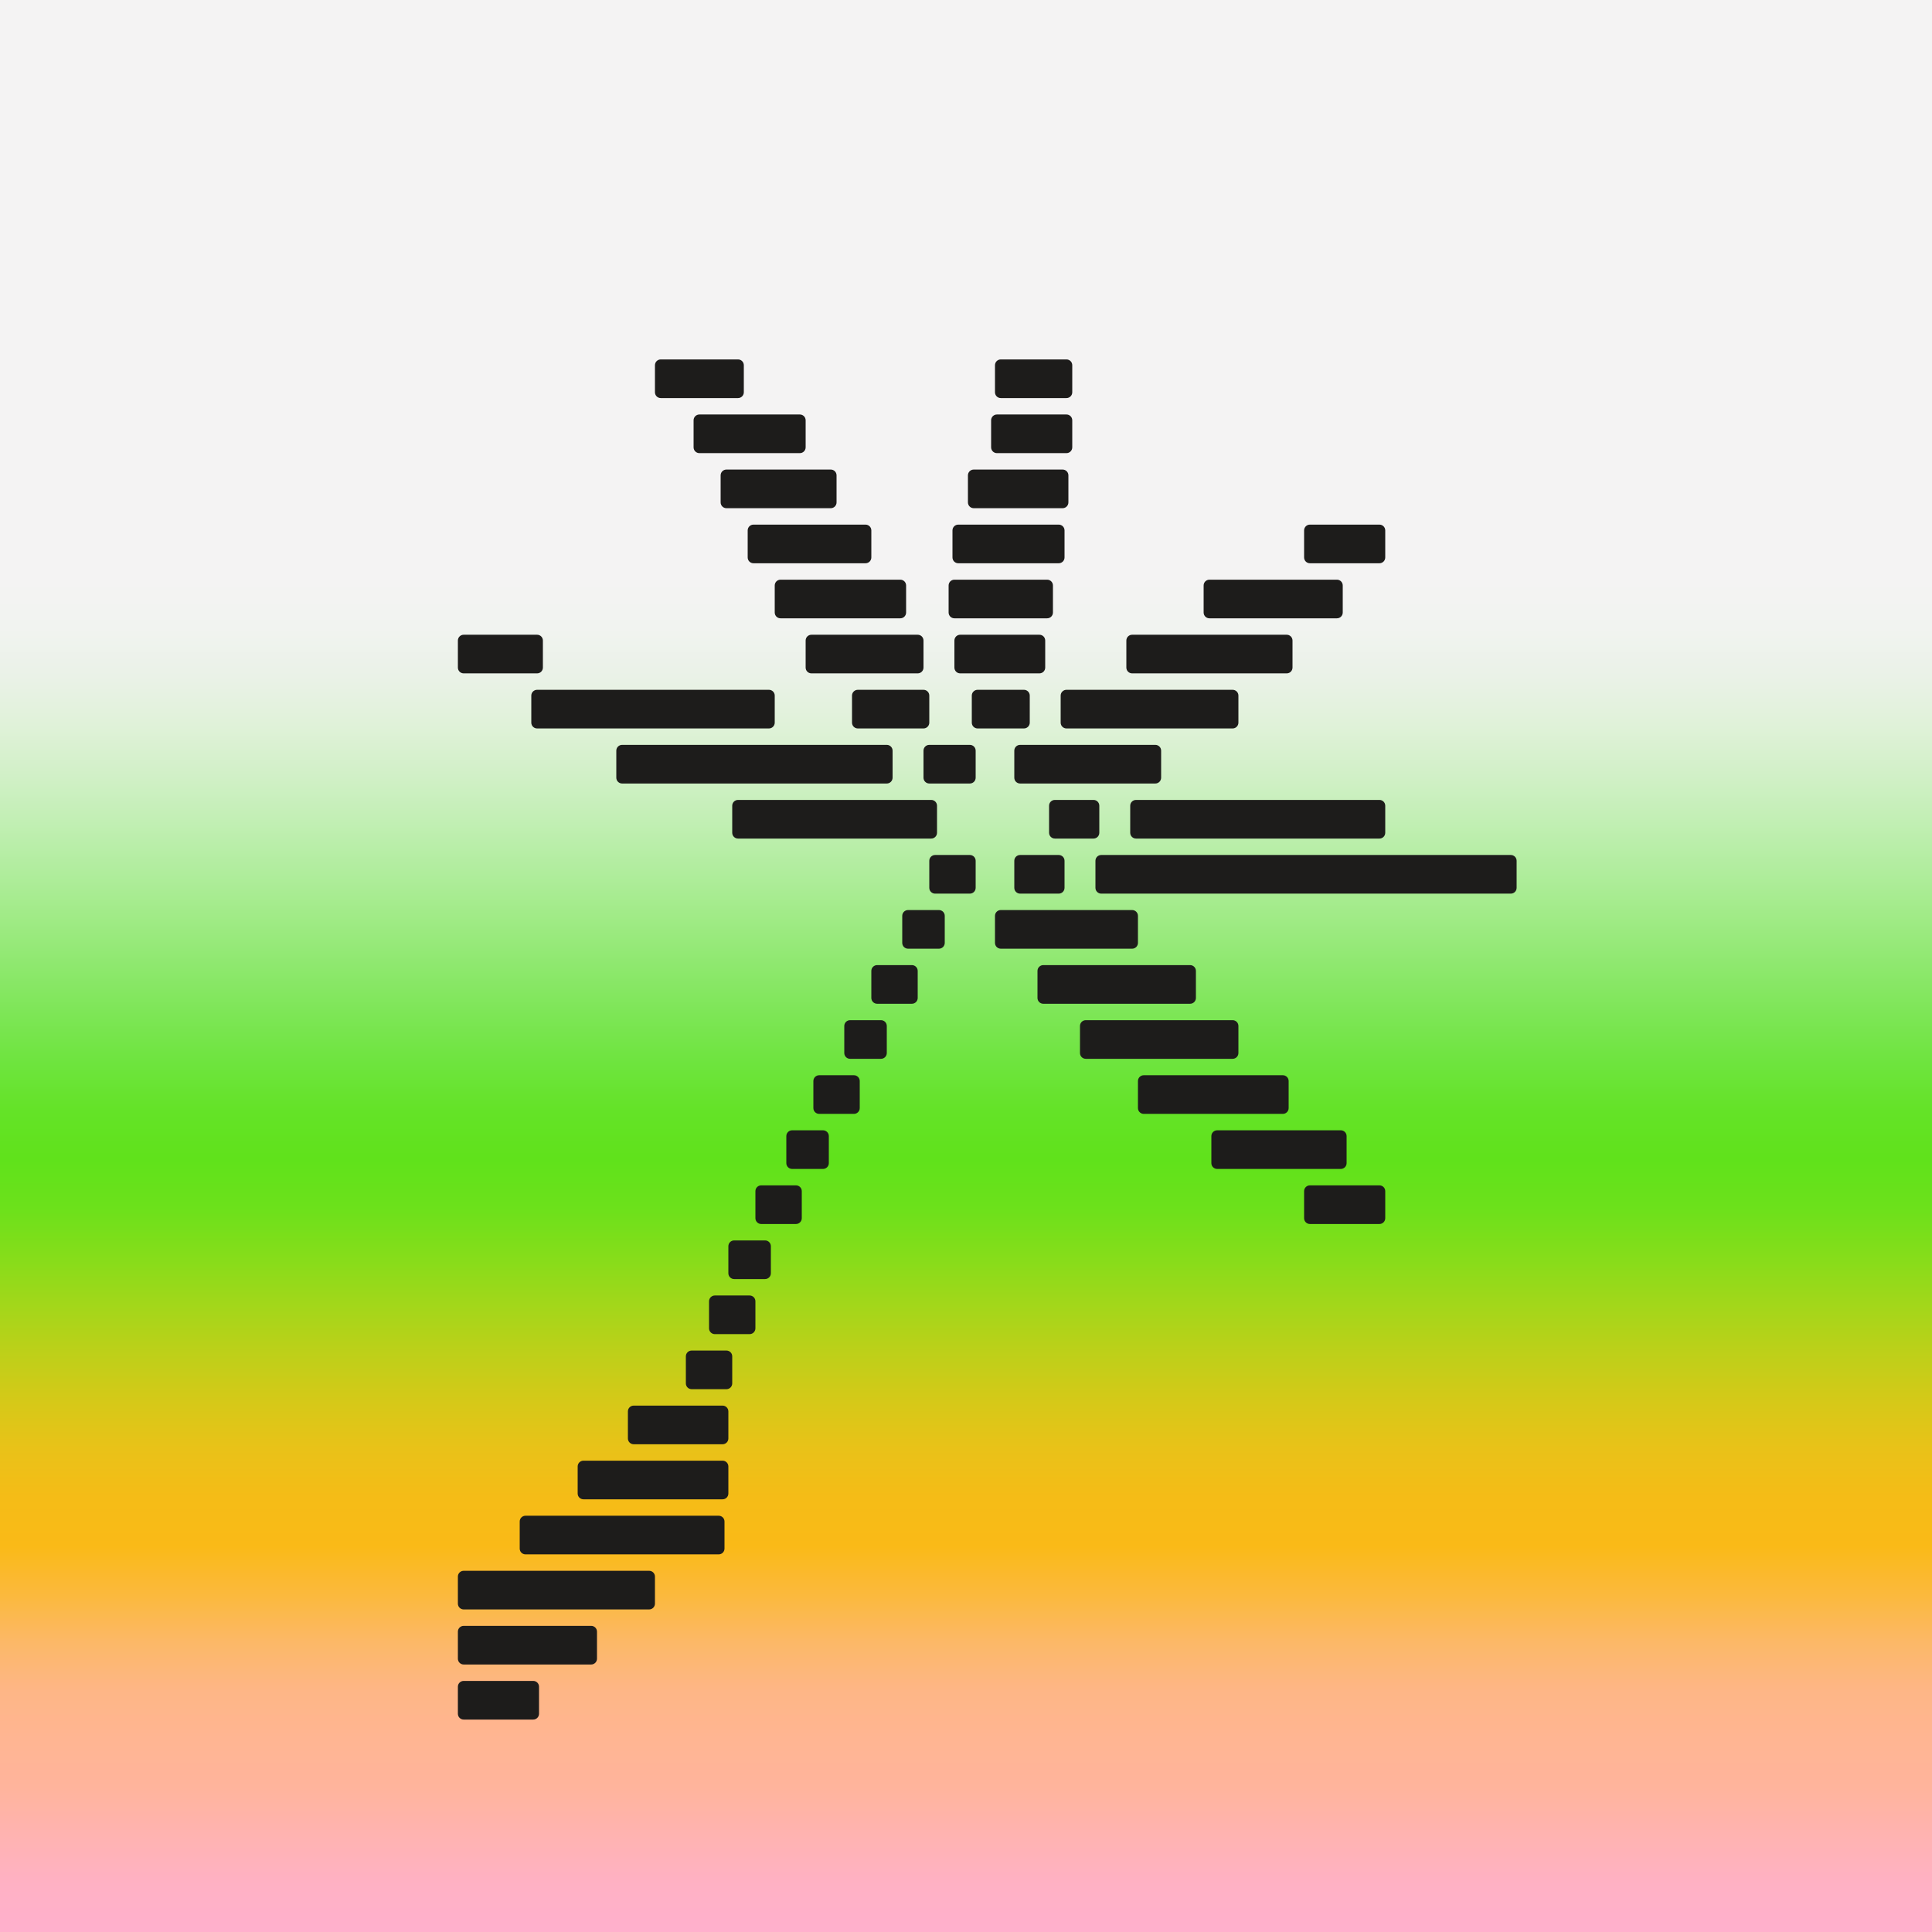
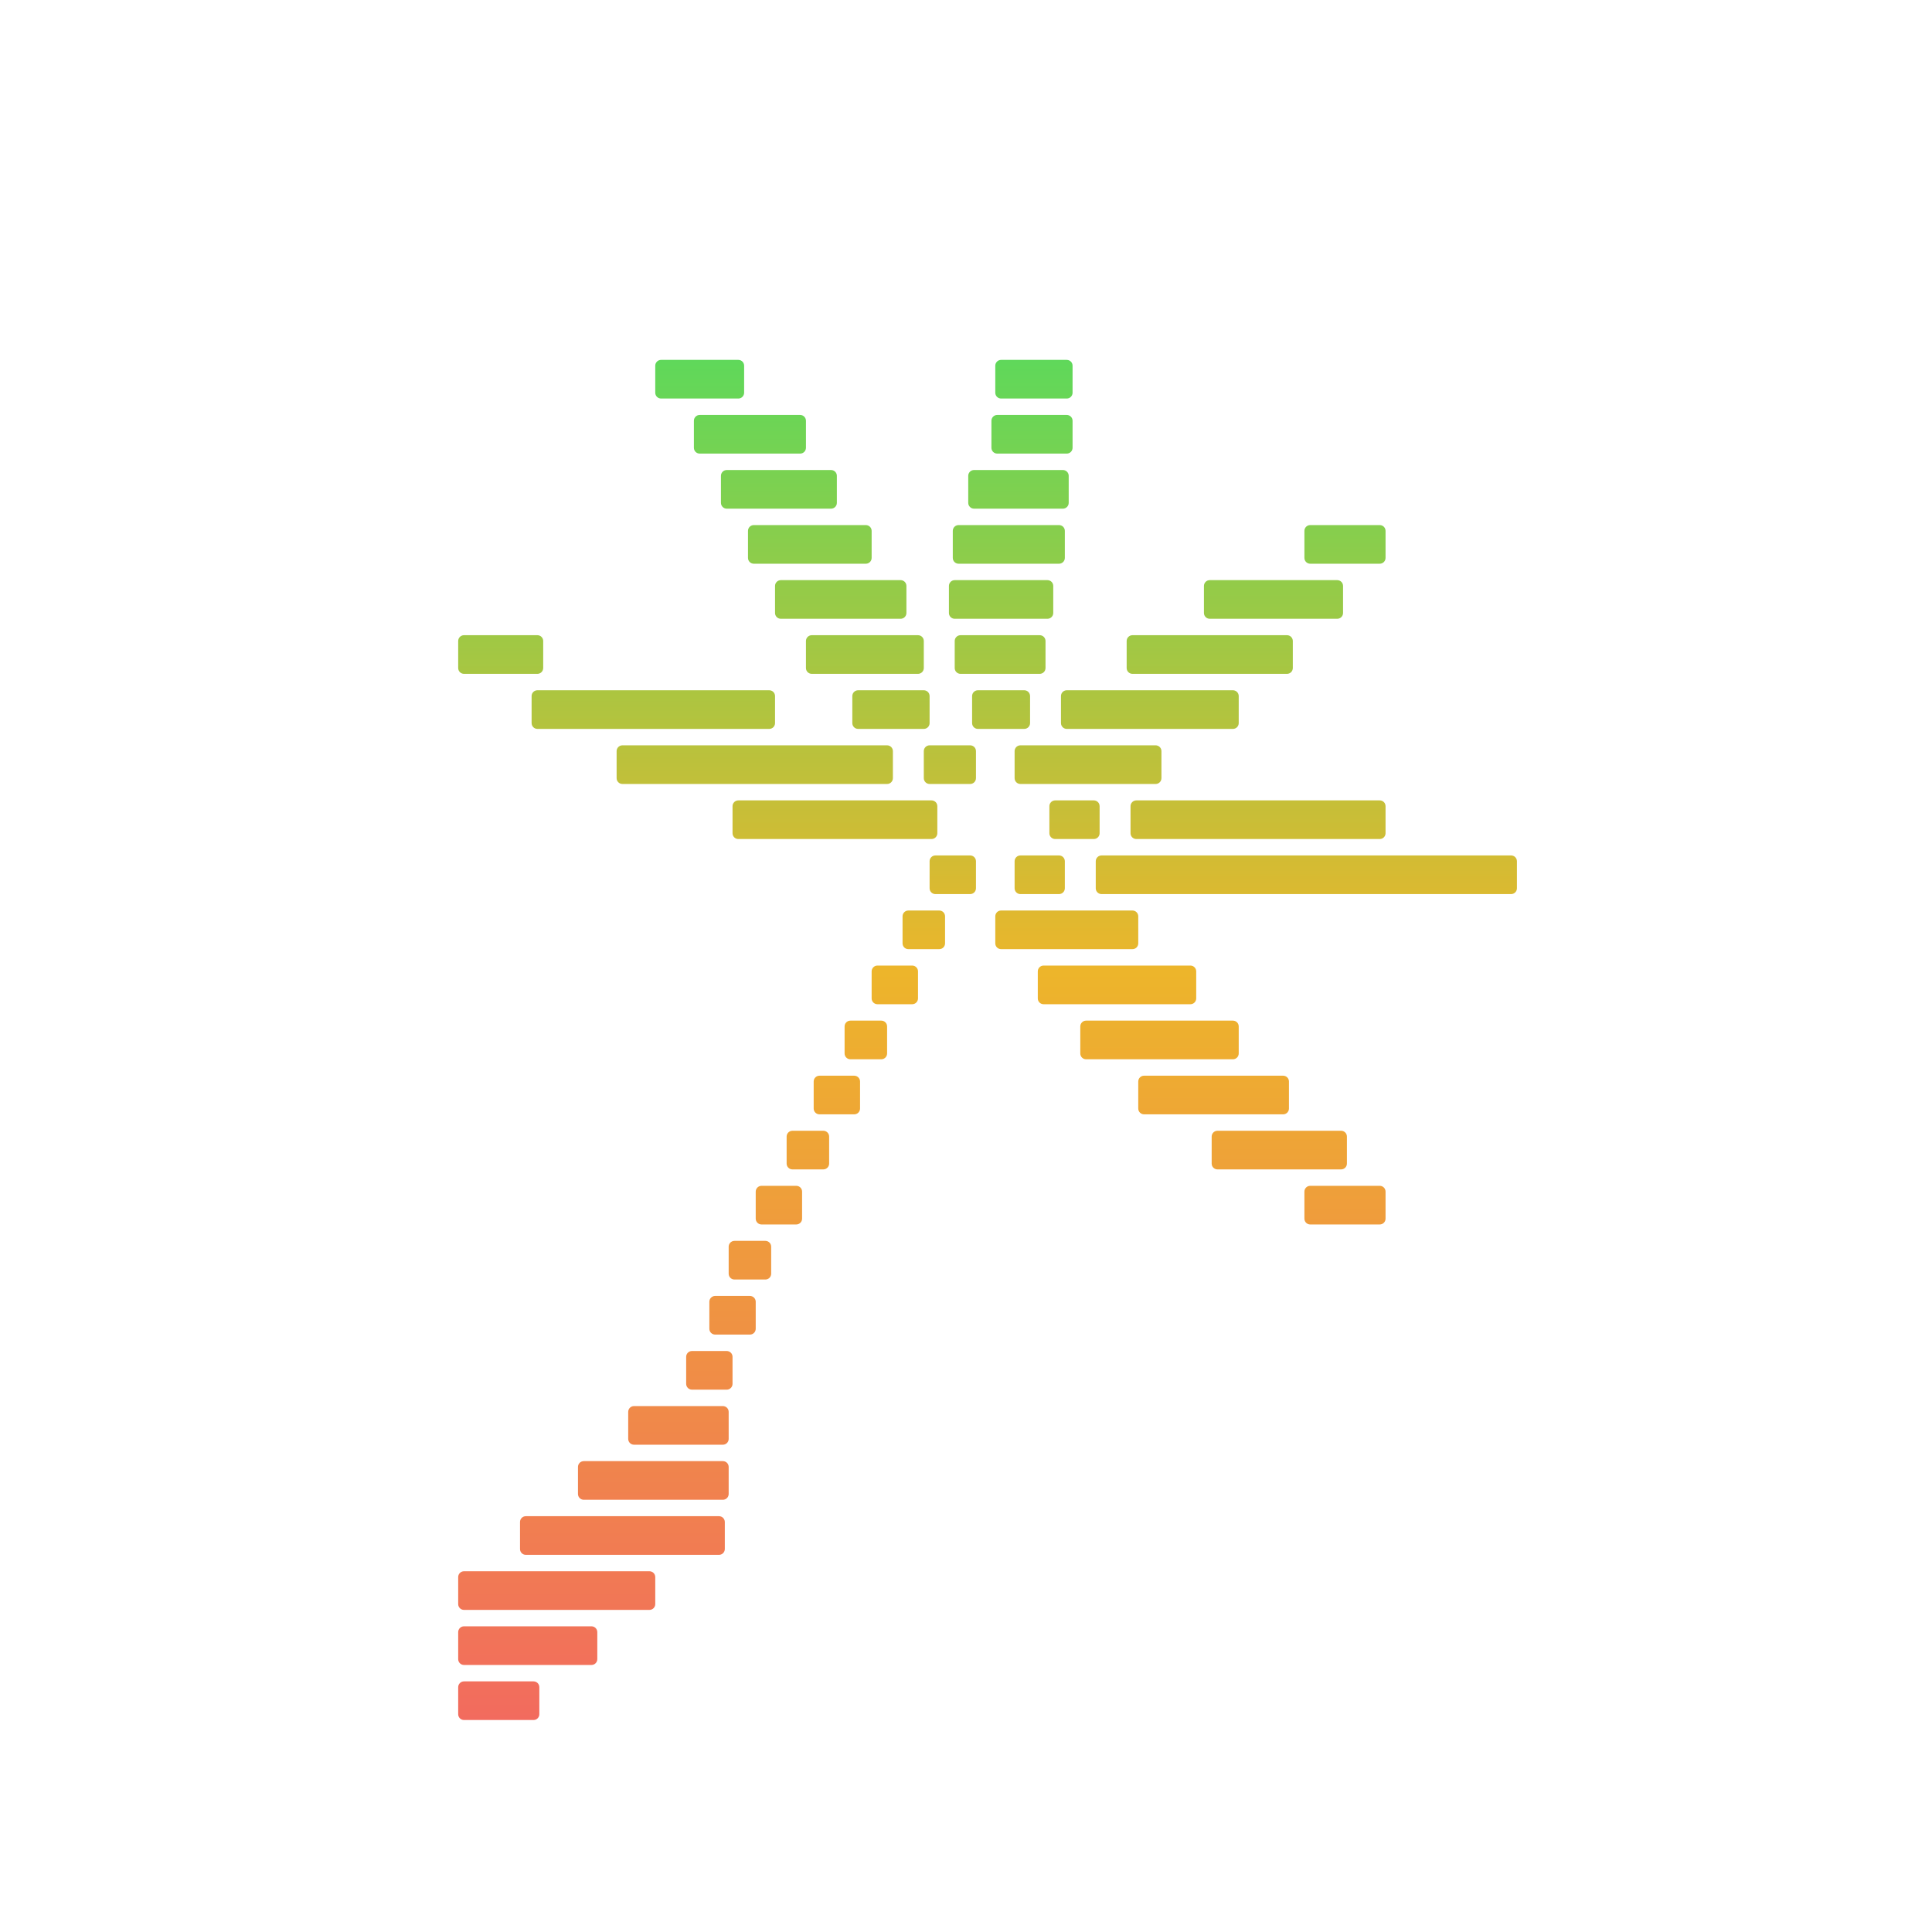
- <svg xmlns="http://www.w3.org/2000/svg" width="500" height="500" viewBox="0 0 500 500" fill="none">
-   <rect x="0" y="0" width="500" height="500" rx="0" fill="url(#g)" />
-   <g transform="translate(-8.50 -3.98)">
-     <g transform="translate(0 0) scale(1)">
-       <rect x="178.00" y="97.00" width="23.00" height="10.00" rx="1.5" fill="#1D1C1B" />
-       <rect x="266.00" y="97.00" width="20.00" height="10.00" rx="1.5" fill="#1D1C1B" />
-       <rect x="188.00" y="111.25" width="29.00" height="10.00" rx="1.5" fill="#1D1C1B" />
-       <rect x="265.00" y="111.25" width="21.00" height="10.00" rx="1.5" fill="#1D1C1B" />
-       <rect x="195.00" y="125.50" width="30.00" height="10.00" rx="1.5" fill="#1D1C1B" />
-       <rect x="259.00" y="125.50" width="26.00" height="10.00" rx="1.5" fill="#1D1C1B" />
-       <rect x="202.00" y="139.75" width="32.00" height="10.00" rx="1.5" fill="#1D1C1B" />
-       <rect x="255.00" y="139.75" width="29.00" height="10.00" rx="1.5" fill="#1D1C1B" />
-       <rect x="346.00" y="139.75" width="21.00" height="10.00" rx="1.5" fill="#1D1C1B" />
-       <rect x="209.00" y="154.00" width="34.00" height="10.00" rx="1.5" fill="#1D1C1B" />
-       <rect x="254.00" y="154.00" width="27.00" height="10.00" rx="1.5" fill="#1D1C1B" />
-       <rect x="320.00" y="154.00" width="36.00" height="10.00" rx="1.5" fill="#1D1C1B" />
-       <rect x="127.00" y="168.25" width="22.00" height="10.00" rx="1.5" fill="#1D1C1B" />
-       <rect x="217.00" y="168.25" width="30.50" height="10.00" rx="1.5" fill="#1D1C1B" />
-       <rect x="255.50" y="168.25" width="23.50" height="10.00" rx="1.5" fill="#1D1C1B" />
-       <rect x="300.00" y="168.25" width="43.00" height="10.00" rx="1.5" fill="#1D1C1B" />
-       <rect x="146.00" y="182.50" width="63.00" height="10.00" rx="1.5" fill="#1D1C1B" />
-       <rect x="229.00" y="182.50" width="20.00" height="10.00" rx="1.5" fill="#1D1C1B" />
-       <rect x="260.00" y="182.50" width="15.00" height="10.00" rx="1.5" fill="#1D1C1B" />
-       <rect x="283.00" y="182.50" width="46.00" height="10.00" rx="1.5" fill="#1D1C1B" />
-       <rect x="168.00" y="196.75" width="71.50" height="10.00" rx="1.5" fill="#1D1C1B" />
-       <rect x="247.50" y="196.75" width="13.50" height="10.00" rx="1.5" fill="#1D1C1B" />
-       <rect x="271.00" y="196.75" width="38.00" height="10.00" rx="1.5" fill="#1D1C1B" />
-       <rect x="198.00" y="211.00" width="53.00" height="10.00" rx="1.5" fill="#1D1C1B" />
-       <rect x="280.00" y="211.00" width="13.00" height="10.00" rx="1.5" fill="#1D1C1B" />
-       <rect x="301.00" y="211.00" width="66.00" height="10.00" rx="1.5" fill="#1D1C1B" />
-       <rect x="249.00" y="225.25" width="12.00" height="10.00" rx="1.5" fill="#1D1C1B" />
-       <rect x="271.00" y="225.25" width="13.00" height="10.00" rx="1.5" fill="#1D1C1B" />
-       <rect x="292.00" y="225.25" width="109.00" height="10.00" rx="1.5" fill="#1D1C1B" />
-       <rect x="242.00" y="239.50" width="11.00" height="10.00" rx="1.5" fill="#1D1C1B" />
-       <rect x="266.00" y="239.50" width="37.00" height="10.00" rx="1.5" fill="#1D1C1B" />
-       <rect x="234.00" y="253.75" width="12.00" height="10.00" rx="1.5" fill="#1D1C1B" />
-       <rect x="277.00" y="253.75" width="41.00" height="10.00" rx="1.5" fill="#1D1C1B" />
-       <rect x="227.00" y="268.00" width="11.00" height="10.00" rx="1.5" fill="#1D1C1B" />
-       <rect x="288.00" y="268.00" width="41.00" height="10.00" rx="1.5" fill="#1D1C1B" />
-       <rect x="219.00" y="282.25" width="12.00" height="10.00" rx="1.5" fill="#1D1C1B" />
-       <rect x="303.00" y="282.25" width="39.00" height="10.00" rx="1.5" fill="#1D1C1B" />
-       <rect x="212.00" y="296.50" width="11.00" height="10.00" rx="1.5" fill="#1D1C1B" />
-       <rect x="322.00" y="296.50" width="35.00" height="10.00" rx="1.5" fill="#1D1C1B" />
-       <rect x="204.00" y="310.75" width="12.00" height="10.00" rx="1.5" fill="#1D1C1B" />
-       <rect x="346.00" y="310.75" width="21.00" height="10.00" rx="1.5" fill="#1D1C1B" />
-       <rect x="197.00" y="325.00" width="11.00" height="10.00" rx="1.5" fill="#1D1C1B" />
-       <rect x="192.00" y="339.25" width="12.00" height="10.00" rx="1.5" fill="#1D1C1B" />
-       <rect x="186.00" y="353.50" width="12.00" height="10.00" rx="1.5" fill="#1D1C1B" />
-       <rect x="171.00" y="367.75" width="26.00" height="10.00" rx="1.5" fill="#1D1C1B" />
-       <rect x="158.00" y="382.00" width="39.00" height="10.00" rx="1.5" fill="#1D1C1B" />
-       <rect x="143.00" y="396.25" width="53.00" height="10.00" rx="1.5" fill="#1D1C1B" />
-       <rect x="127.00" y="410.50" width="51.00" height="10.00" rx="1.5" fill="#1D1C1B" />
-       <rect x="127.00" y="424.75" width="36.00" height="10.00" rx="1.5" fill="#1D1C1B" />
-       <rect x="127.00" y="439.00" width="21.00" height="10.00" rx="1.5" fill="#1D1C1B" />
+ <svg xmlns="http://www.w3.org/2000/svg" width="500" height="500" viewBox="0.00 0.00 500.00 500.00" fill="none">
+   <rect width="500" height="500" fill="#FFFFFF" />
+   <g transform="translate(-8.42 -3.86)">
+     <g>
+       <rect x="178.00" y="97.00" width="23.00" height="10.00" rx="1.5" fill="url(#mg)" />
+       <rect x="266.00" y="97.00" width="20.00" height="10.00" rx="1.5" fill="url(#mg)" />
+       <rect x="188.00" y="111.25" width="29.00" height="10.00" rx="1.5" fill="url(#mg)" />
+       <rect x="265.00" y="111.25" width="21.00" height="10.00" rx="1.5" fill="url(#mg)" />
+       <rect x="195.00" y="125.50" width="30.00" height="10.00" rx="1.5" fill="url(#mg)" />
+       <rect x="259.00" y="125.50" width="26.00" height="10.00" rx="1.5" fill="url(#mg)" />
+       <rect x="202.00" y="139.75" width="32.00" height="10.00" rx="1.5" fill="url(#mg)" />
+       <rect x="255.00" y="139.75" width="29.00" height="10.00" rx="1.5" fill="url(#mg)" />
+       <rect x="346.00" y="139.75" width="21.00" height="10.00" rx="1.5" fill="url(#mg)" />
+       <rect x="209.00" y="154.00" width="34.00" height="10.00" rx="1.5" fill="url(#mg)" />
+       <rect x="254.00" y="154.00" width="27.00" height="10.00" rx="1.5" fill="url(#mg)" />
+       <rect x="320.00" y="154.00" width="36.00" height="10.00" rx="1.5" fill="url(#mg)" />
+       <rect x="127.00" y="168.25" width="22.00" height="10.00" rx="1.5" fill="url(#mg)" />
+       <rect x="217.00" y="168.25" width="30.50" height="10.00" rx="1.5" fill="url(#mg)" />
+       <rect x="255.50" y="168.25" width="23.50" height="10.00" rx="1.5" fill="url(#mg)" />
+       <rect x="300.00" y="168.25" width="43.00" height="10.00" rx="1.5" fill="url(#mg)" />
+       <rect x="146.00" y="182.50" width="63.00" height="10.00" rx="1.5" fill="url(#mg)" />
+       <rect x="229.00" y="182.50" width="20.00" height="10.00" rx="1.5" fill="url(#mg)" />
+       <rect x="260.00" y="182.50" width="15.00" height="10.00" rx="1.5" fill="url(#mg)" />
+       <rect x="283.00" y="182.50" width="46.00" height="10.00" rx="1.5" fill="url(#mg)" />
+       <rect x="168.00" y="196.75" width="71.50" height="10.00" rx="1.5" fill="url(#mg)" />
+       <rect x="247.50" y="196.75" width="13.50" height="10.00" rx="1.5" fill="url(#mg)" />
+       <rect x="271.00" y="196.75" width="38.00" height="10.00" rx="1.5" fill="url(#mg)" />
+       <rect x="198.00" y="211.00" width="53.00" height="10.00" rx="1.5" fill="url(#mg)" />
+       <rect x="280.00" y="211.00" width="13.00" height="10.00" rx="1.5" fill="url(#mg)" />
+       <rect x="301.00" y="211.00" width="66.00" height="10.00" rx="1.5" fill="url(#mg)" />
+       <rect x="249.00" y="225.25" width="12.00" height="10.00" rx="1.5" fill="url(#mg)" />
+       <rect x="271.00" y="225.25" width="13.00" height="10.00" rx="1.5" fill="url(#mg)" />
+       <rect x="292.00" y="225.25" width="109.00" height="10.00" rx="1.5" fill="url(#mg)" />
+       <rect x="242.00" y="239.50" width="11.00" height="10.00" rx="1.5" fill="url(#mg)" />
+       <rect x="266.00" y="239.50" width="37.00" height="10.00" rx="1.5" fill="url(#mg)" />
+       <rect x="234.00" y="253.75" width="12.00" height="10.00" rx="1.5" fill="url(#mg)" />
+       <rect x="277.00" y="253.75" width="41.00" height="10.00" rx="1.5" fill="url(#mg)" />
+       <rect x="227.00" y="268.00" width="11.00" height="10.00" rx="1.5" fill="url(#mg)" />
+       <rect x="288.00" y="268.00" width="41.00" height="10.00" rx="1.5" fill="url(#mg)" />
+       <rect x="219.00" y="282.25" width="12.00" height="10.00" rx="1.5" fill="url(#mg)" />
+       <rect x="303.00" y="282.25" width="39.00" height="10.00" rx="1.5" fill="url(#mg)" />
+       <rect x="212.00" y="296.50" width="11.00" height="10.00" rx="1.5" fill="url(#mg)" />
+       <rect x="322.00" y="296.50" width="35.00" height="10.00" rx="1.5" fill="url(#mg)" />
+       <rect x="204.00" y="310.75" width="12.00" height="10.00" rx="1.5" fill="url(#mg)" />
+       <rect x="346.00" y="310.75" width="21.00" height="10.00" rx="1.5" fill="url(#mg)" />
+       <rect x="197.00" y="325.00" width="11.00" height="10.00" rx="1.5" fill="url(#mg)" />
+       <rect x="192.00" y="339.25" width="12.00" height="10.00" rx="1.5" fill="url(#mg)" />
+       <rect x="186.00" y="353.50" width="12.00" height="10.00" rx="1.5" fill="url(#mg)" />
+       <rect x="171.00" y="367.75" width="26.00" height="10.00" rx="1.5" fill="url(#mg)" />
+       <rect x="158.00" y="382.00" width="39.00" height="10.00" rx="1.5" fill="url(#mg)" />
+       <rect x="143.00" y="396.25" width="53.00" height="10.00" rx="1.5" fill="url(#mg)" />
+       <rect x="127.00" y="410.50" width="51.00" height="10.00" rx="1.5" fill="url(#mg)" />
+       <rect x="127.00" y="424.75" width="36.00" height="10.00" rx="1.5" fill="url(#mg)" />
+       <rect x="127.00" y="439.00" width="21.00" height="10.00" rx="1.5" fill="url(#mg)" />
    </g>
  </g>
  <defs>
-     <linearGradient id="g" x1="250" y1="0" x2="250" y2="500" gradientUnits="userSpaceOnUse">
-       <stop offset="0" stop-color="#F4F3F3" />
-       <stop offset="0.025" stop-color="#F4F3F3" />
-       <stop offset="0.05" stop-color="#F4F3F3" />
-       <stop offset="0.075" stop-color="#F4F3F3" />
-       <stop offset="0.1" stop-color="#F4F3F3" />
-       <stop offset="0.125" stop-color="#F4F3F3" />
-       <stop offset="0.15" stop-color="#F4F3F3" />
-       <stop offset="0.175" stop-color="#F4F3F3" />
-       <stop offset="0.2" stop-color="#F4F3F3" />
-       <stop offset="0.225" stop-color="#F4F3F3" />
-       <stop offset="0.25" stop-color="#F4F3F3" />
-       <stop offset="0.275" stop-color="#F4F3F3" />
-       <stop offset="0.3" stop-color="#F4F3F3" />
-       <stop offset="0.325" stop-color="#F1F3F0" />
-       <stop offset="0.35" stop-color="#EAF2E7" />
-       <stop offset="0.375" stop-color="#E0F2D9" />
-       <stop offset="0.4" stop-color="#D2F0C8" />
-       <stop offset="0.425" stop-color="#C2EFB4" />
-       <stop offset="0.45" stop-color="#B1ED9E" />
-       <stop offset="0.475" stop-color="#A0EB86" />
-       <stop offset="0.5" stop-color="#8EE86E" />
-       <stop offset="0.525" stop-color="#7DE656" />
-       <stop offset="0.55" stop-color="#6EE43E" />
-       <stop offset="0.575" stop-color="#64E327" />
-       <stop offset="0.6" stop-color="#60E21B" />
-       <stop offset="0.625" stop-color="#6CE11B" />
-       <stop offset="0.65" stop-color="#85DD1A" />
-       <stop offset="0.675" stop-color="#A2D71A" />
-       <stop offset="0.7" stop-color="#BDD019" />
-       <stop offset="0.725" stop-color="#D5C918" />
-       <stop offset="0.75" stop-color="#E9C218" />
-       <stop offset="0.775" stop-color="#F5BC17" />
-       <stop offset="0.8" stop-color="#FABA17" />
-       <stop offset="0.825" stop-color="#FBB93C" />
-       <stop offset="0.85" stop-color="#FCB867" />
-       <stop offset="0.875" stop-color="#FEB686" />
-       <stop offset="0.9" stop-color="#FFB592" />
-       <stop offset="0.925" stop-color="#FFB49C" />
-       <stop offset="0.95" stop-color="#FFB3B1" />
-       <stop offset="0.975" stop-color="#FFB1C4" />
-       <stop offset="1" stop-color="#FFB0CD" />
+     <linearGradient id="mg" x1="0" y1="97" x2="0" y2="449" gradientUnits="userSpaceOnUse">
+       <stop offset="0" stop-color="#5FD85A" />
+       <stop offset="0.45" stop-color="#EDB52B" />
+       <stop offset="1" stop-color="#F26B5E" />
    </linearGradient>
  </defs>
</svg>
